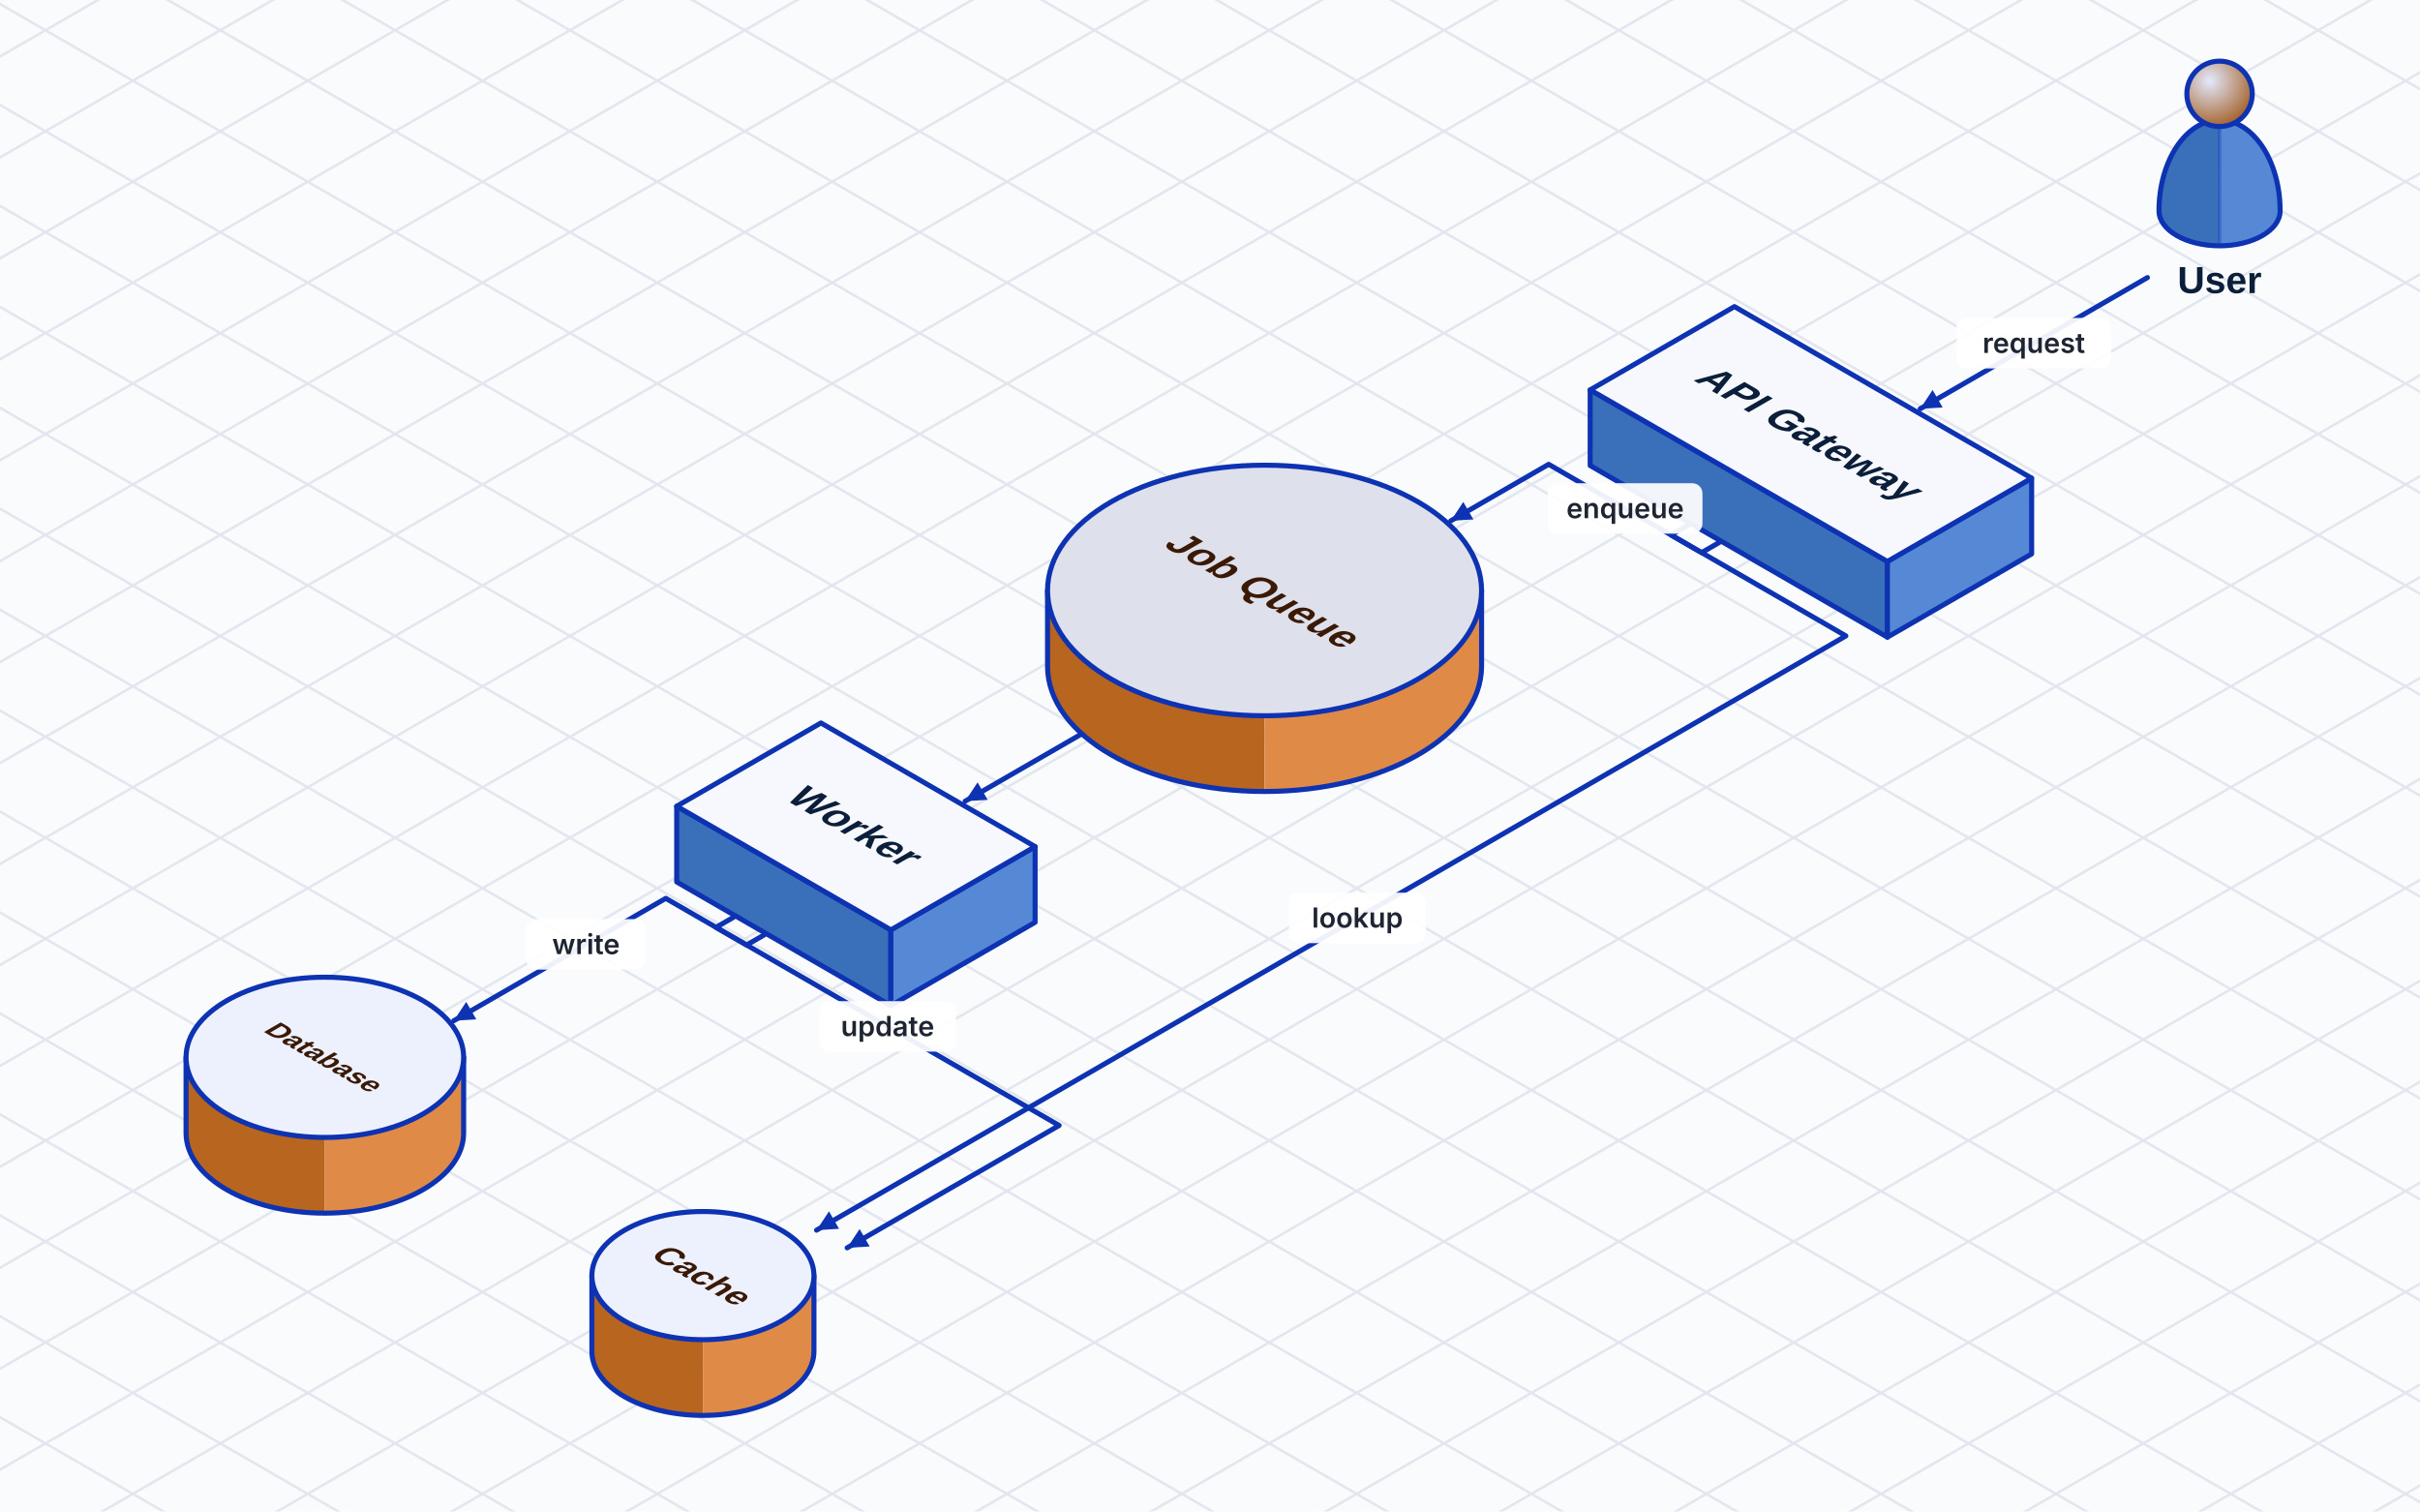
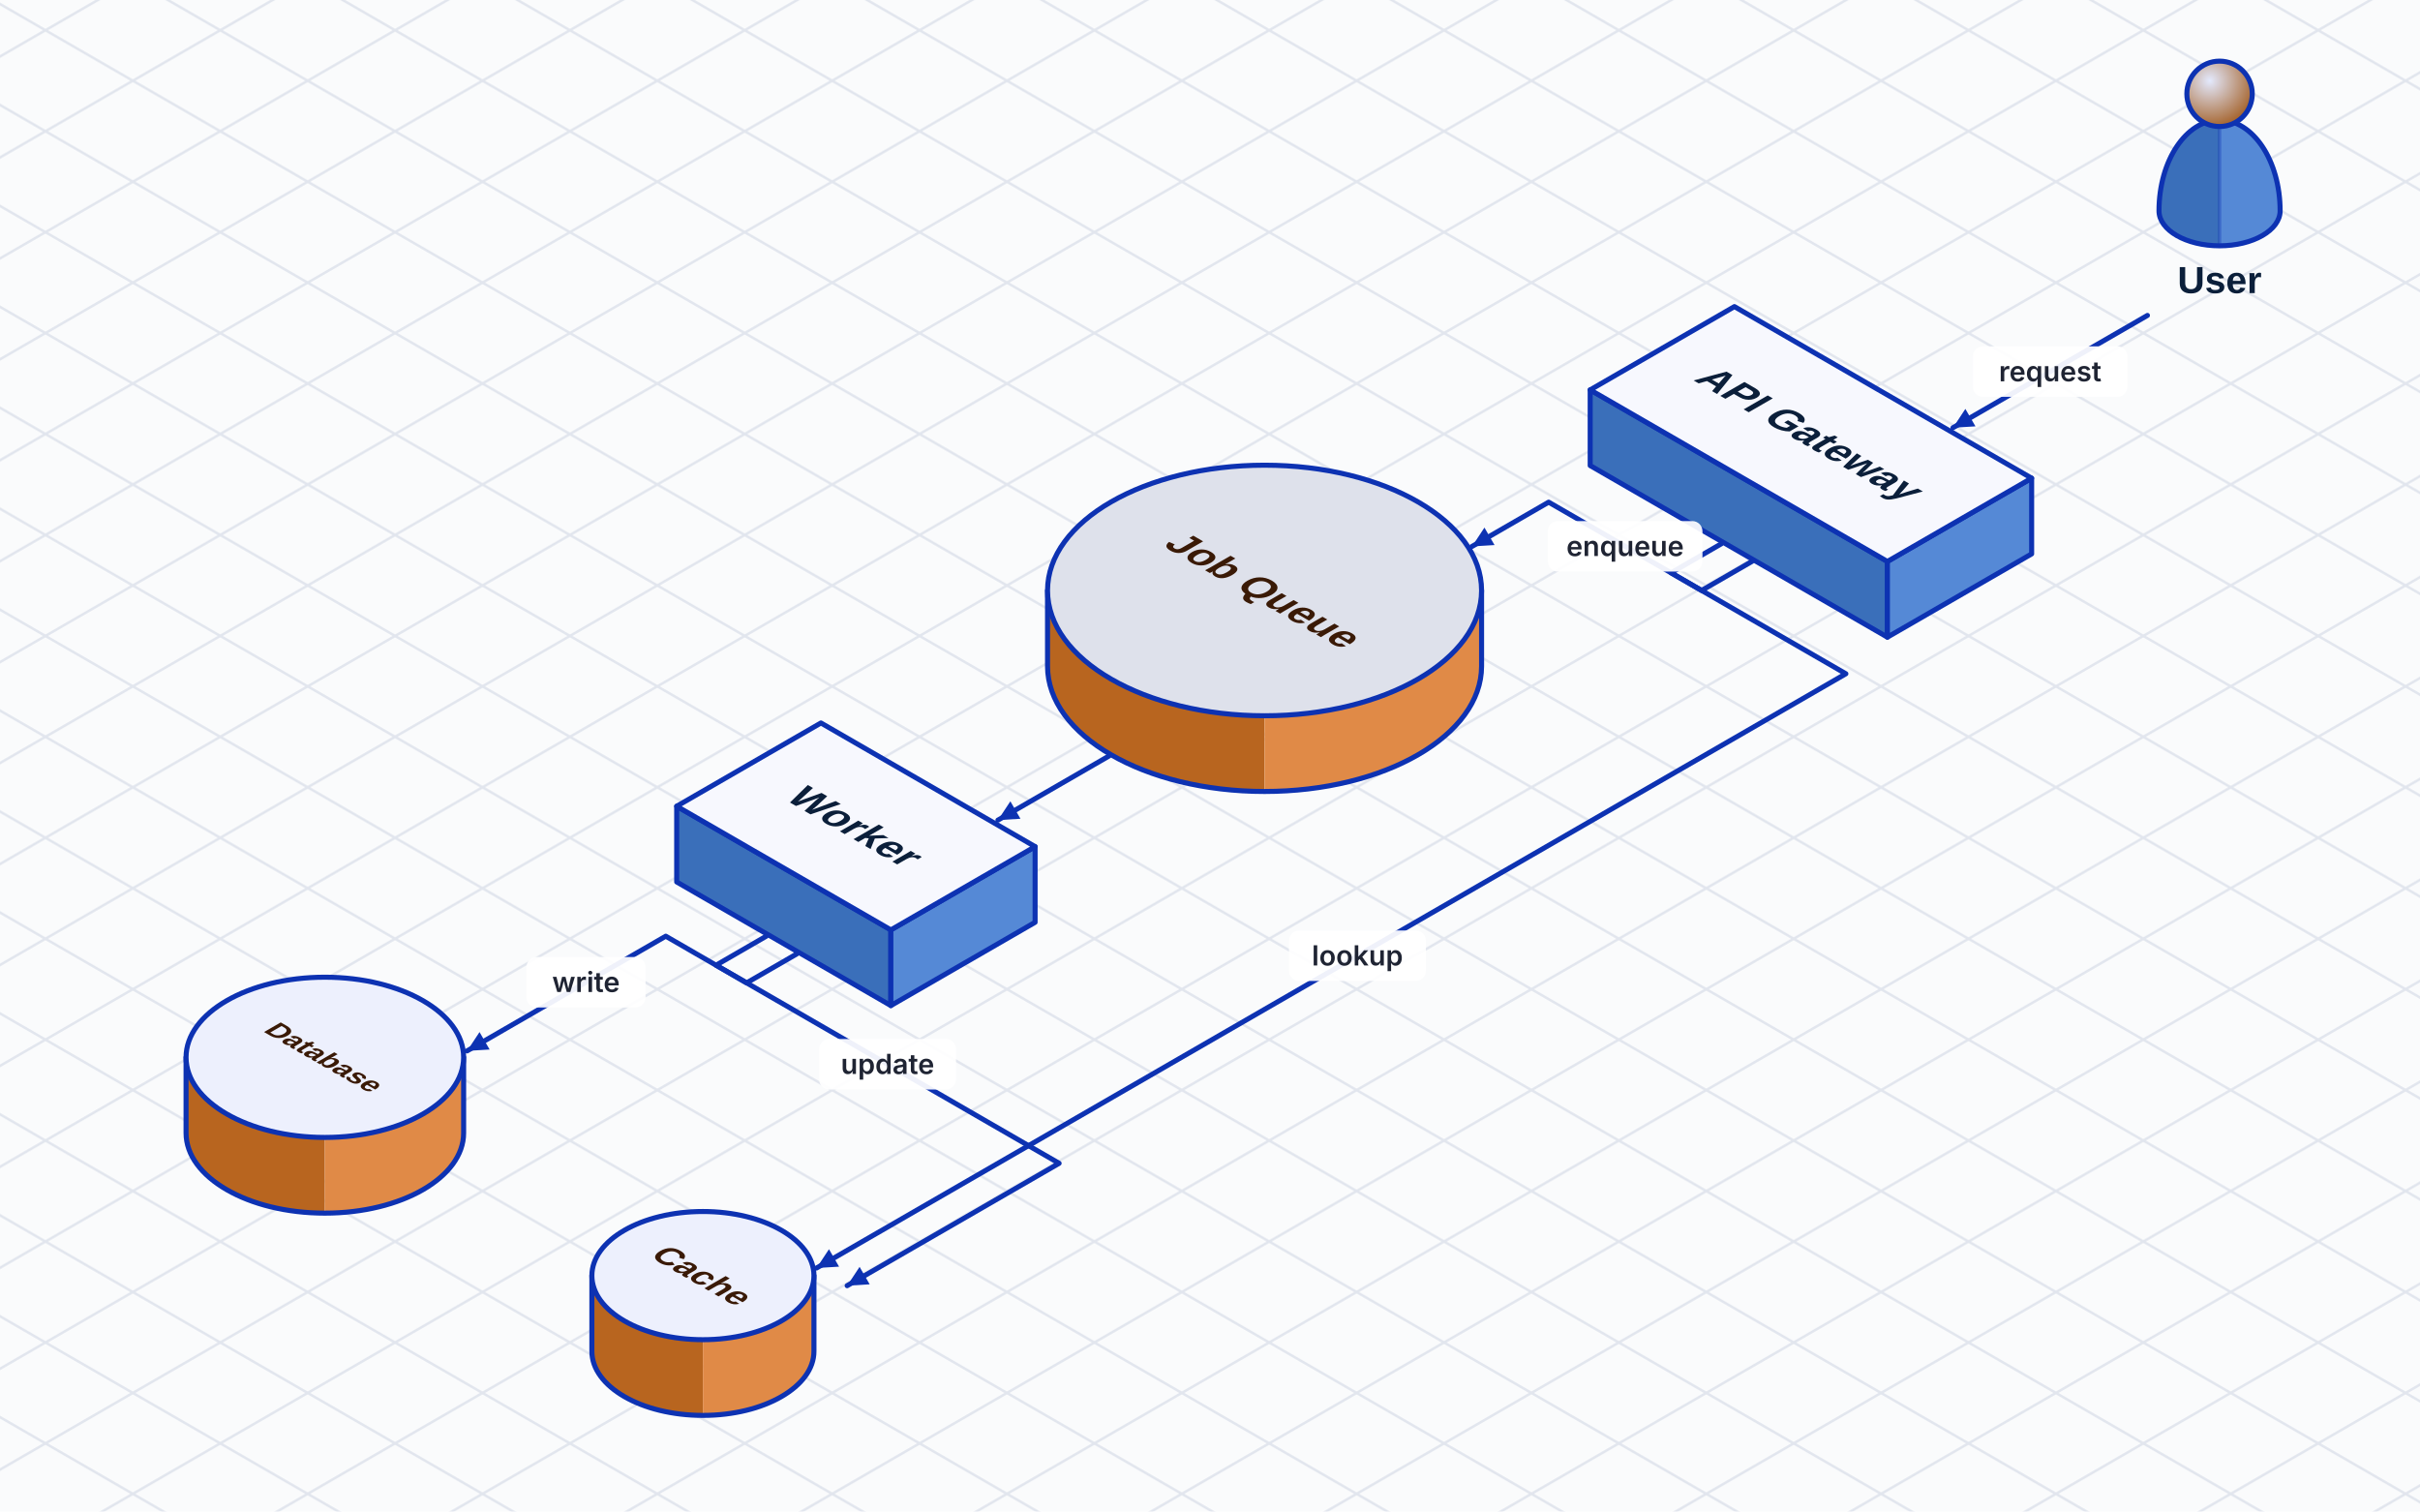
<svg xmlns="http://www.w3.org/2000/svg" viewBox="-18 -32 959 599" width="959" height="599" data-scene-tx="761.0000" data-scene-ty="-15.0000">
  <defs>
    <pattern id="bg-grid" patternUnits="userSpaceOnUse" width="69.28" height="40.00">
      <rect width="69.28" height="40.00" fill="#FAFBFC" />
      <path d="M 34.64,0 L 69.28,20.00 L 34.64,40.00 L 0,20.00 Z" fill="none" stroke="#E2E6EE" stroke-width="1" />
    </pattern>
  </defs>
  <rect data-layer="canvas-bg" x="-18.00" y="-32.00" width="959.00" height="599.00" fill="url(#bg-grid)" />
  <g data-layer="connectors">
-     <path data-connector="0" data-from="user" data-to="api" data-route="832.99,78.00,149.000,66.000 728.20,138.50,149.000,187.000" d="M 832.99,78.00 L 742.93,130.00" fill="none" stroke="#0D32B2" stroke-width="2.00" stroke-linecap="round" stroke-linejoin="round" />
-     <path data-connector="1" data-from="api" data-to="queue" data-route="677.11,175.00,156.000,253.000 656.32,187.00,156.000,277.000 595.70,152.00,86.000,277.000 532.48,188.50,86.000,350.000 511.70,200.50,86.000,374.000" d="M 663.25,183.00 L 656.32,187.00 L 595.70,152.00 L 556.94,174.38" fill="none" stroke="#0D32B2" stroke-width="2.00" stroke-linecap="round" stroke-linejoin="round" />
-     <path data-connector="2" data-from="api" data-to="cache" data-route="664.98,168.00,142.000,253.000 644.20,180.00,142.000,277.000 713.48,220.00,222.000,277.000 326.37,443.50,222.000,724.000 305.58,455.50,222.000,748.000" d="M 651.13,176.00 L 644.20,180.00 L 713.48,220.00 L 326.37,443.50 L 305.58,455.50" fill="none" stroke="#0D32B2" stroke-width="2.00" stroke-linecap="round" stroke-linejoin="round" />
-     <path data-connector="3" data-from="queue" data-to="worker" data-route="454.54,233.50,86.000,440.000 349.75,294.00,86.000,561.000" d="M 410.16,259.12 L 364.47,285.50" fill="none" stroke="#0D32B2" stroke-width="2.00" stroke-linecap="round" stroke-linejoin="round" />
-     <path data-connector="4" data-from="worker" data-to="db" data-route="298.65,330.50,93.000,627.000 277.87,342.50,93.000,651.000 245.83,324.00,56.000,651.000 182.61,360.50,56.000,724.000 161.82,372.50,56.000,748.000" d="M 284.80,338.50 L 277.87,342.50 L 245.83,324.00 L 182.61,360.50 L 161.82,372.50" fill="none" stroke="#0D32B2" stroke-width="2.00" stroke-linecap="round" stroke-linejoin="round" />
-     <path data-connector="5" data-from="worker" data-to="cache" data-route="286.53,323.50,79.000,627.000 265.75,335.50,79.000,651.000 401.71,414.00,236.000,651.000 338.49,450.50,236.000,724.000 317.71,462.50,236.000,748.000" d="M 272.67,331.50 L 265.75,335.50 L 401.71,414.00 L 338.49,450.50 L 317.71,462.50" fill="none" stroke="#0D32B2" stroke-width="2.00" stroke-linecap="round" stroke-linejoin="round" />
+     <path data-connector="0" data-from="user" data-to="api" data-route="832.99,93.00,149.000,66.000 728.20,153.50,149.000,187.000" d="M 832.99,93.00 L 755.92,137.50" fill="none" stroke="#0D32B2" stroke-width="2.00" stroke-linecap="round" stroke-linejoin="round" />
+     <path data-connector="1" data-from="api" data-to="queue" data-route="677.11,190.00,156.000,253.000 656.32,202.00,156.000,277.000 595.70,167.00,86.000,277.000 532.48,203.50,86.000,350.000 511.70,215.50,86.000,374.000" d="M 676.24,190.50 L 656.32,202.00 L 595.70,167.00 L 565.33,184.54" fill="none" stroke="#0D32B2" stroke-width="2.00" stroke-linecap="round" stroke-linejoin="round" />
+     <path data-connector="2" data-from="api" data-to="cache" data-route="664.98,183.00,142.000,253.000 644.20,195.00,142.000,277.000 713.48,235.00,222.000,277.000 326.37,458.50,222.000,724.000 305.58,470.50,222.000,748.000" d="M 664.12,183.50 L 644.20,195.00 L 713.48,235.00 L 326.37,458.50 L 305.58,470.50" fill="none" stroke="#0D32B2" stroke-width="2.00" stroke-linecap="round" stroke-linejoin="round" />
+     <path data-connector="3" data-from="queue" data-to="worker" data-route="454.54,248.50,86.000,440.000 349.75,309.00,86.000,561.000" d="M 421.44,267.61 L 377.46,293.00" fill="none" stroke="#0D32B2" stroke-width="2.00" stroke-linecap="round" stroke-linejoin="round" />
+     <path data-connector="4" data-from="worker" data-to="db" data-route="298.65,345.50,93.000,627.000 277.87,357.50,93.000,651.000 245.83,339.00,56.000,651.000 182.61,375.50,56.000,724.000 161.82,387.50,56.000,748.000" d="M 297.79,346.00 L 277.87,357.50 L 245.83,339.00 L 182.61,375.50 L 167.11,384.45" fill="none" stroke="#0D32B2" stroke-width="2.00" stroke-linecap="round" stroke-linejoin="round" />
+     <path data-connector="5" data-from="worker" data-to="cache" data-route="286.53,338.50,79.000,627.000 265.75,350.50,79.000,651.000 401.71,429.00,236.000,651.000 338.49,465.50,236.000,724.000 317.71,477.50,236.000,748.000" d="M 285.66,339.00 L 265.75,350.50 L 401.71,429.00 L 338.49,465.50 L 317.71,477.50" fill="none" stroke="#0D32B2" stroke-width="2.00" stroke-linecap="round" stroke-linejoin="round" />
  </g>
  <g data-part="0" data-part-id="api" transform="translate(588.16 65.50)">
    <g data-face="wrap">
      <polygon data-face="left" points="24.00,87.00 24.00,57.00 141.78,125.00 141.78,155.00" fill="#3A6FBA" stroke="#0D32B2" stroke-width="2.00" stroke-linejoin="round" stroke-linecap="round" />
      <polygon data-face="right" points="198.94,122.00 198.94,92.00 141.78,125.00 141.78,155.00" fill="#5589D6" stroke="#0D32B2" stroke-width="2.00" stroke-linejoin="round" stroke-linecap="round" />
      <polygon data-face="top" points="81.16,24.00 198.94,92.00 141.78,125.00 24.00,57.00" fill="#F7F8FE" stroke="#0D32B2" stroke-width="2.00" stroke-linejoin="round" stroke-linecap="round" />
      <g data-face="top-content" transform="matrix(0.866 0.5 -0.866 0.5 81.16 24.00)">
        <text x="68.00" y="33.00" dy=".35em" font-family="Helvetica Neue, Arial, sans-serif" font-size="16.00" font-weight="600" fill="#0B1F3A" text-anchor="middle">API Gateway</text>
      </g>
    </g>
  </g>
  <g data-part="1" data-part-id="cache" transform="translate(192.55 424.10)">
    <g data-face="wrap">
      <path data-face="side-left" d="M 24.00 49.40 L 24.00 79.40 A 44.00 25.40 0 0 0 68.00 104.81 L 68.00 74.81 A 44.00 25.40 0 0 0 24.00 49.40 Z" fill="#B8651F" stroke="none" />
      <path data-face="side-right" d="M 112.00 49.40 L 112.00 79.40 A 44.00 25.40 0 0 1 68.00 104.81 L 68.00 74.81 A 44.00 25.40 0 0 1 112.00 49.40 Z" fill="#E08A47" stroke="none" />
      <path data-face="outline" d="M 24.00 49.40 L 24.00 79.40 A 44.00 25.40 0 0 0 112.00 79.40 L 112.00 49.40" fill="none" stroke="#0D32B2" stroke-width="2.00" stroke-linejoin="round" stroke-linecap="round" />
      <ellipse data-face="top" cx="68.00" cy="49.40" rx="44.00" ry="25.40" fill="#EDF0FD" stroke="#0D32B2" stroke-width="2.00" />
      <g data-face="top-content" transform="matrix(0.866 0.5 -0.866 0.5 68.00 24.00)">
        <text x="25.40" y="25.40" dy=".35em" font-family="Helvetica Neue, Arial, sans-serif" font-size="13.37" font-weight="600" fill="#3A1A06" text-anchor="middle">Cache</text>
      </g>
    </g>
  </g>
  <g data-part="2" data-part-id="db" transform="translate(31.73 331.25)">
    <g data-face="wrap">
      <path data-face="side-left" d="M 24.00 55.75 L 24.00 85.75 A 55.00 31.75 0 0 0 79.00 117.51 L 79.00 87.51 A 55.00 31.75 0 0 0 24.00 55.75 Z" fill="#B8651F" stroke="none" />
      <path data-face="side-right" d="M 134.00 55.75 L 134.00 85.75 A 55.00 31.75 0 0 1 79.00 117.51 L 79.00 87.51 A 55.00 31.75 0 0 1 134.00 55.75 Z" fill="#E08A47" stroke="none" />
      <path data-face="outline" d="M 24.00 55.75 L 24.00 85.75 A 55.00 31.75 0 0 0 134.00 85.75 L 134.00 55.75" fill="none" stroke="#0D32B2" stroke-width="2.00" stroke-linejoin="round" stroke-linecap="round" />
      <ellipse data-face="top" cx="79.00" cy="55.75" rx="55.00" ry="31.75" fill="#EDF0FD" stroke="#0D32B2" stroke-width="2.00" />
      <g data-face="top-content" transform="matrix(0.866 0.5 -0.866 0.5 79.00 24.00)">
        <text x="31.75" y="31.75" dy=".35em" font-family="Helvetica Neue, Arial, sans-serif" font-size="11.09" font-weight="600" fill="#3A1A06" text-anchor="middle">Database</text>
      </g>
    </g>
  </g>
  <g data-part="3" data-part-id="queue" transform="translate(373.12 128.35)">
    <g data-face="wrap">
      <path data-face="side-left" d="M 24.00 73.65 L 24.00 103.65 A 86.00 49.65 0 0 0 110.00 153.30 L 110.00 123.30 A 86.00 49.65 0 0 0 24.00 73.65 Z" fill="#B8651F" stroke="none" />
      <path data-face="side-right" d="M 196.00 73.65 L 196.00 103.65 A 86.00 49.65 0 0 1 110.00 153.30 L 110.00 123.30 A 86.00 49.65 0 0 1 196.00 73.65 Z" fill="#E08A47" stroke="none" />
      <path data-face="outline" d="M 24.00 73.65 L 24.00 103.65 A 86.00 49.65 0 0 0 196.00 103.65 L 196.00 73.65" fill="none" stroke="#0D32B2" stroke-width="2.00" stroke-linejoin="round" stroke-linecap="round" />
      <ellipse data-face="top" cx="110.00" cy="73.65" rx="86.00" ry="49.65" fill="#DEE1EB" stroke="#0D32B2" stroke-width="2.00" />
      <g data-face="top-content" transform="matrix(0.866 0.5 -0.866 0.5 110.00 24.00)">
        <text x="49.65" y="49.65" dy=".35em" font-family="Helvetica Neue, Arial, sans-serif" font-size="16.00" font-weight="600" fill="#3A1A06" text-anchor="middle">Job Queue</text>
      </g>
    </g>
  </g>
  <g data-part="4" data-part-id="user" transform="translate(813.57 -31.78)">
    <g data-face="wrap">
      <defs>
        <radialGradient id="p4-person-head-grad" cx="35%" cy="30%" r="75%">
          <stop offset="0%" stop-color="#E3E9FD" />
          <stop offset="100%" stop-color="#A35F25" />
        </radialGradient>
      </defs>
      <path data-face="body-left" d="M 48.00 47.33 A 24.00 36.00 0 0 0 24.00 83.33 A 24.00 13.86 0 0 0 48.00 97.18 Z" fill="#3A6FBA" stroke="none" />
      <path data-face="body-right" d="M 48.00 47.33 A 24.00 36.00 0 0 1 72.00 83.33 A 24.00 13.86 0 0 1 48.00 97.18 Z" fill="#5589D6" stroke="none" />
      <line data-face="body-ridge" x1="48.00" y1="47.33" x2="48.00" y2="97.18" stroke="#0D32B2" stroke-width="1.40" stroke-linecap="round" opacity="0.35" />
      <path data-face="body-outline" d="M 48.00 47.33 A 24.00 36.00 0 0 1 72.00 83.33 A 24.00 13.86 0 0 1 24.00 83.33 A 24.00 36.00 0 0 1 48.00 47.33 Z" fill="none" stroke="#0D32B2" stroke-width="2.00" stroke-linejoin="round" stroke-linecap="round" />
      <circle data-face="head" cx="48.00" cy="36.96" r="12.96" fill="url(#p4-person-head-grad)" stroke="#0D32B2" stroke-width="2.00" />
      <text data-face="label" x="48.00" y="115.93" font-family="Helvetica Neue, Arial, sans-serif" font-size="15.00" font-weight="600" fill="#0B1F3A" text-anchor="middle">User</text>
    </g>
  </g>
  <g data-part="5" data-part-id="worker" transform="translate(226.16 230.50)">
    <g data-face="wrap">
      <polygon data-face="left" points="24.00,87.00 24.00,57.00 108.87,106.00 108.87,136.00" fill="#3A6FBA" stroke="#0D32B2" stroke-width="2.00" stroke-linejoin="round" stroke-linecap="round" />
      <polygon data-face="right" points="166.03,103.00 166.03,73.00 108.87,106.00 108.87,136.00" fill="#5589D6" stroke="#0D32B2" stroke-width="2.00" stroke-linejoin="round" stroke-linecap="round" />
      <polygon data-face="top" points="81.16,24.00 166.03,73.00 108.87,106.00 24.00,57.00" fill="#F7F8FE" stroke="#0D32B2" stroke-width="2.00" stroke-linejoin="round" stroke-linecap="round" />
      <g data-face="top-content" transform="matrix(0.866 0.5 -0.866 0.5 81.16 24.00)">
        <text x="49.00" y="33.00" dy=".35em" font-family="Helvetica Neue, Arial, sans-serif" font-size="16.00" font-weight="600" fill="#0B1F3A" text-anchor="middle">Worker</text>
      </g>
    </g>
  </g>
  <g data-layer="connector-overlay">
-     <polygon points="742.93,130.00 747.85,122.54 751.85,129.46" fill="#0D32B2" />
-     <rect x="757.32" y="94.00" width="61.28" height="20" rx="4" ry="4" fill="#FFFFFFEE" />
-     <text x="787.96" y="104.00" dy=".35em" font-family="Inter, sans-serif" font-size="11.0" font-weight="600" fill="#1F2433" text-anchor="middle">request</text>
-     <polygon points="556.94,174.38 561.87,166.91 565.87,173.84" fill="#0D32B2" />
-     <rect x="595.37" y="159.50" width="61.28" height="20" rx="4" ry="4" fill="#FFFFFFEE" />
-     <text x="626.01" y="169.50" dy=".35em" font-family="Inter, sans-serif" font-size="11.0" font-weight="600" fill="#1F2433" text-anchor="middle">enqueue</text>
-     <polygon points="305.58,455.50 310.51,448.04 314.51,454.96" fill="#0D32B2" />
-     <rect x="492.80" y="321.75" width="54.24" height="20" rx="4" ry="4" fill="#FFFFFFEE" />
-     <text x="519.92" y="331.75" dy=".35em" font-family="Inter, sans-serif" font-size="11.0" font-weight="600" fill="#1F2433" text-anchor="middle">lookup</text>
-     <polygon points="364.47,285.50 369.40,278.04 373.40,284.96" fill="#0D32B2" />
-     <polygon points="161.82,372.50 166.75,365.04 170.75,371.96" fill="#0D32B2" />
-     <rect x="190.62" y="332.25" width="47.20" height="20" rx="4" ry="4" fill="#FFFFFFEE" />
-     <text x="214.22" y="342.25" dy=".35em" font-family="Inter, sans-serif" font-size="11.0" font-weight="600" fill="#1F2433" text-anchor="middle">write</text>
-     <polygon points="317.71,462.50 322.64,455.04 326.64,461.96" fill="#0D32B2" />
-     <rect x="306.61" y="364.75" width="54.24" height="20" rx="4" ry="4" fill="#FFFFFFEE" />
-     <text x="333.73" y="374.75" dy=".35em" font-family="Inter, sans-serif" font-size="11.0" font-weight="600" fill="#1F2433" text-anchor="middle">update</text>
+     <polygon points="755.92,137.50 760.84,130.04 764.84,136.96" fill="#0D32B2" />
+     <rect x="763.81" y="105.25" width="61.28" height="20" rx="4" ry="4" fill="#FFFFFFEE" />
+     <text x="794.45" y="115.25" dy=".35em" font-family="Inter, sans-serif" font-size="11.0" font-weight="600" fill="#1F2433" text-anchor="middle">request</text>
+     <polygon points="565.33,184.54 570.26,177.07 574.26,184.00" fill="#0D32B2" />
+     <rect x="595.37" y="174.50" width="61.28" height="20" rx="4" ry="4" fill="#FFFFFFEE" />
+     <text x="626.01" y="184.50" dy=".35em" font-family="Inter, sans-serif" font-size="11.0" font-weight="600" fill="#1F2433" text-anchor="middle">enqueue</text>
+     <polygon points="305.58,470.50 310.51,463.04 314.51,469.96" fill="#0D32B2" />
+     <rect x="492.80" y="336.75" width="54.24" height="20" rx="4" ry="4" fill="#FFFFFFEE" />
+     <text x="519.92" y="346.75" dy=".35em" font-family="Inter, sans-serif" font-size="11.0" font-weight="600" fill="#1F2433" text-anchor="middle">lookup</text>
+     <polygon points="377.46,293.00 382.39,285.54 386.39,292.46" fill="#0D32B2" />
+     <polygon points="167.11,384.45 172.03,376.99 176.03,383.91" fill="#0D32B2" />
+     <rect x="190.62" y="347.25" width="47.20" height="20" rx="4" ry="4" fill="#FFFFFFEE" />
+     <text x="214.22" y="357.25" dy=".35em" font-family="Inter, sans-serif" font-size="11.0" font-weight="600" fill="#1F2433" text-anchor="middle">write</text>
+     <polygon points="317.71,477.50 322.64,470.04 326.64,476.96" fill="#0D32B2" />
+     <rect x="306.61" y="379.75" width="54.24" height="20" rx="4" ry="4" fill="#FFFFFFEE" />
+     <text x="333.73" y="389.75" dy=".35em" font-family="Inter, sans-serif" font-size="11.0" font-weight="600" fill="#1F2433" text-anchor="middle">update</text>
  </g>
</svg>
